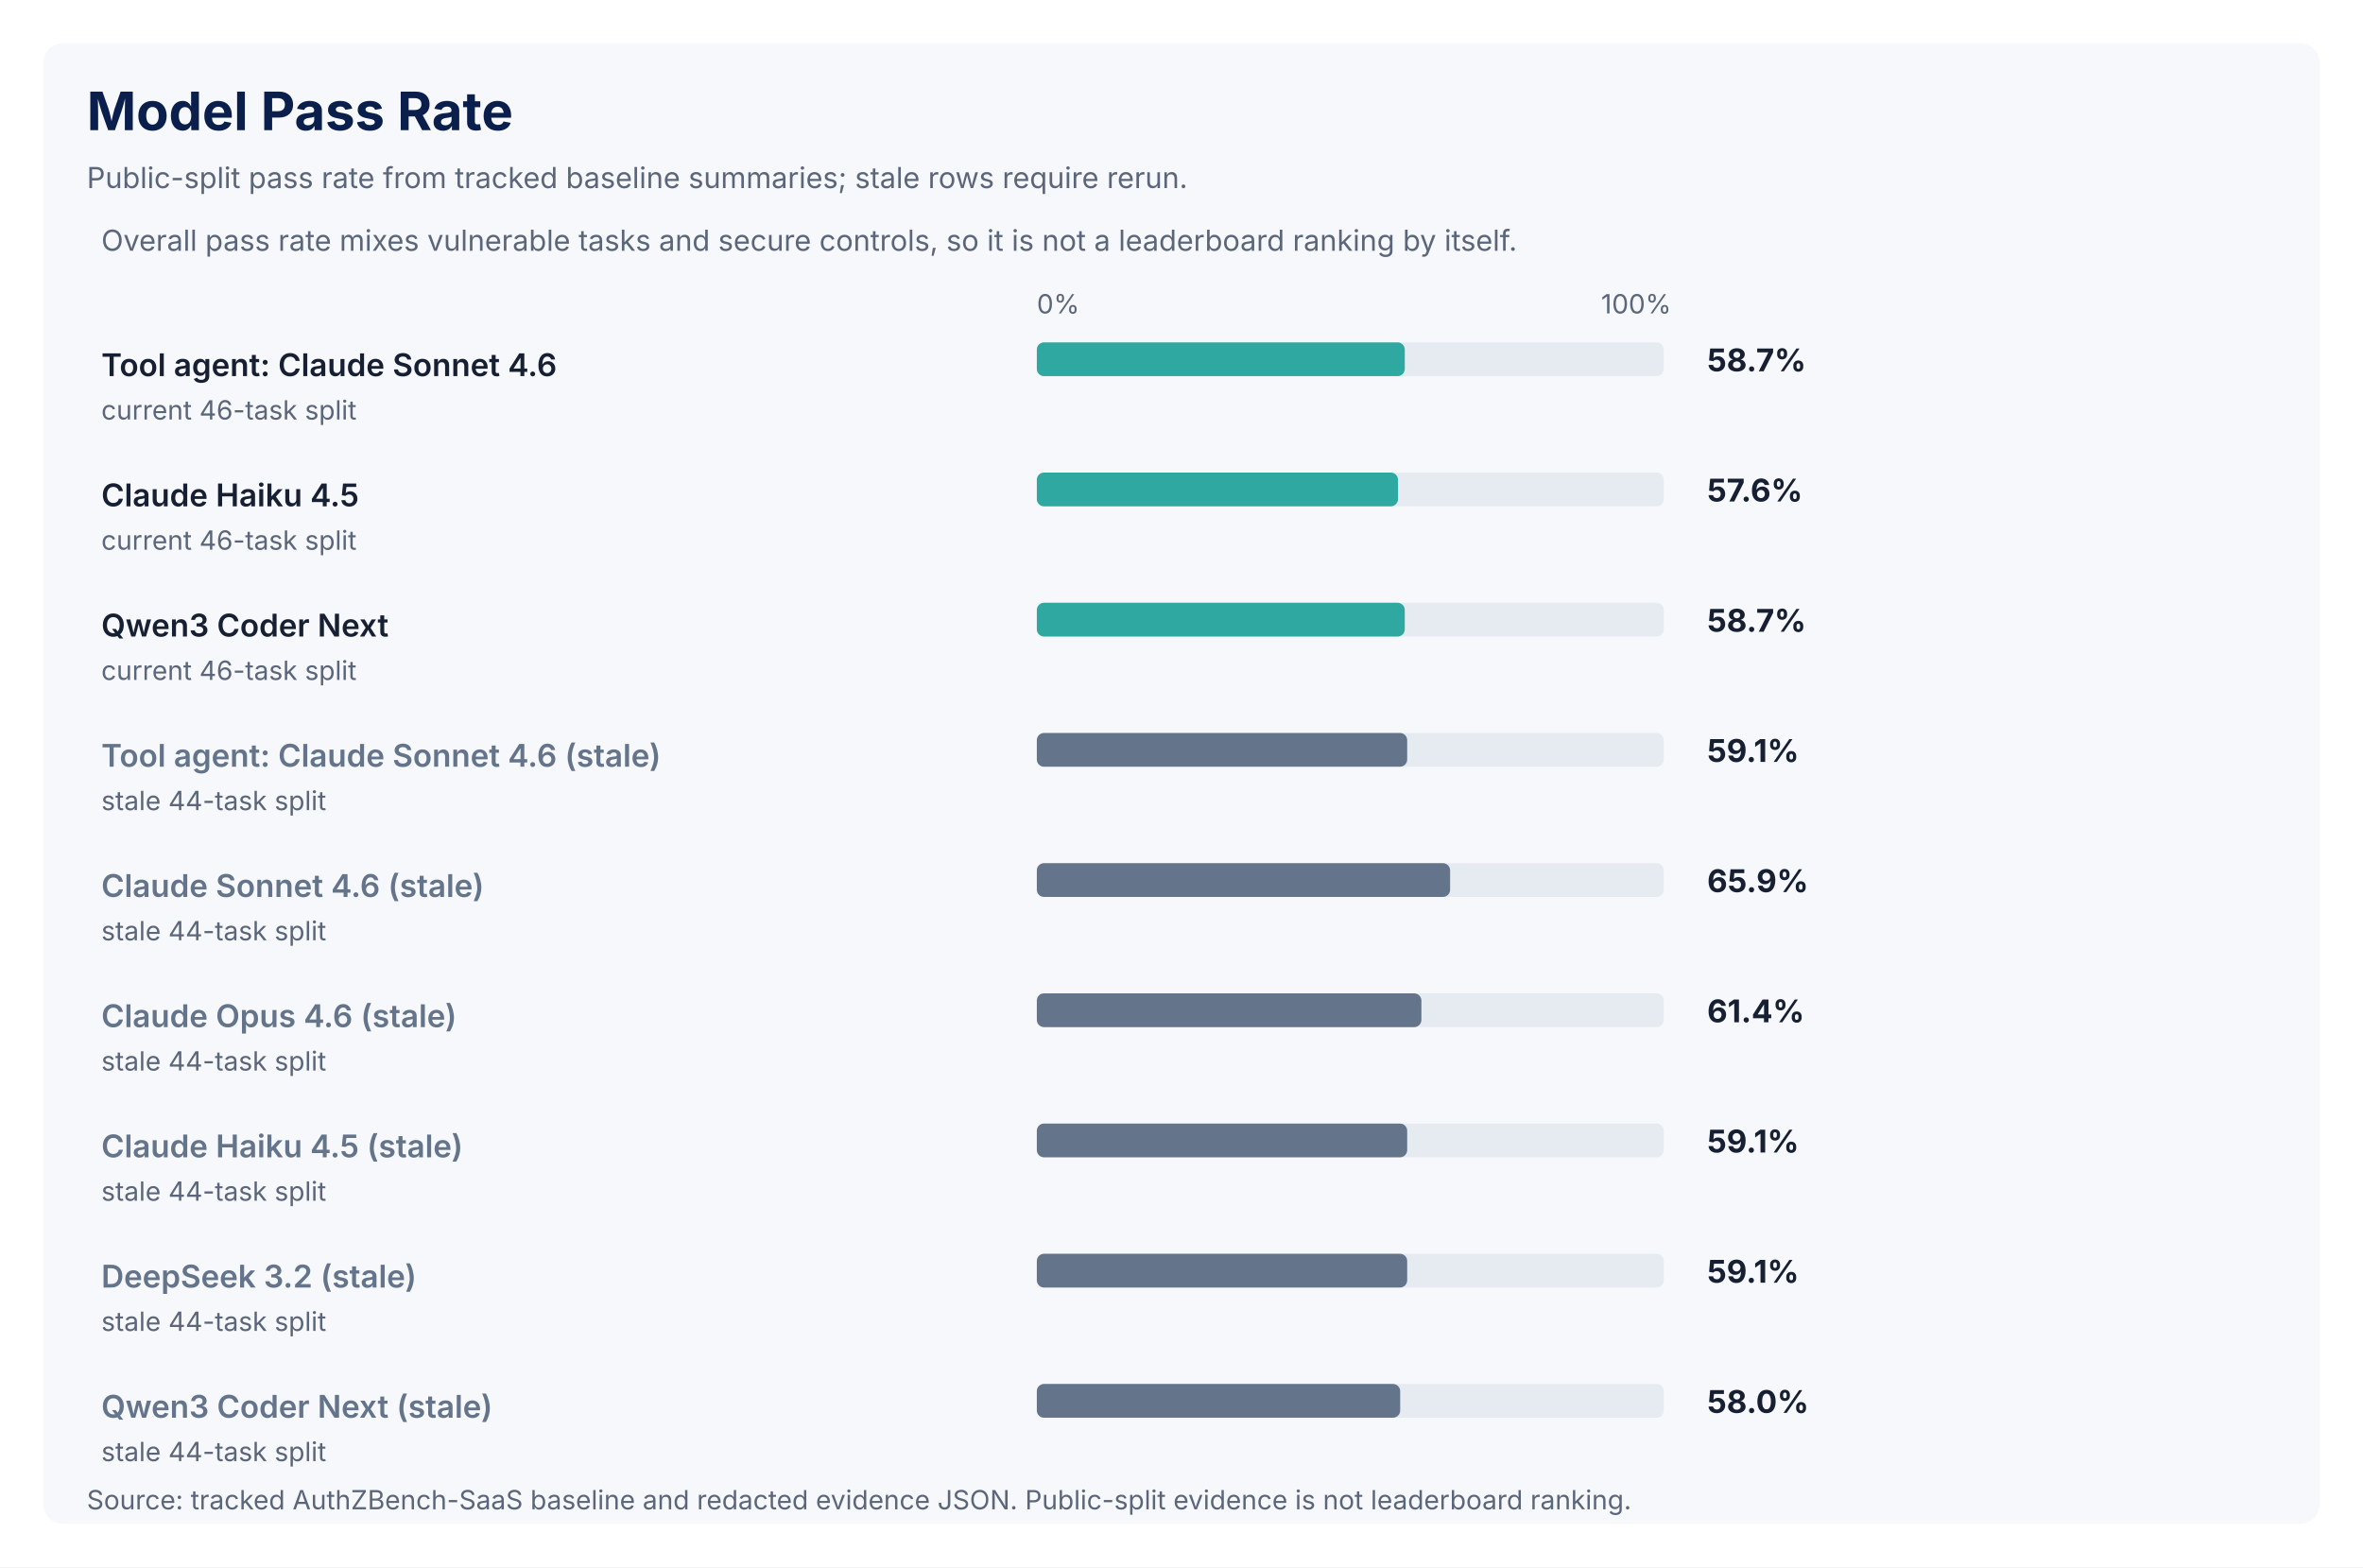
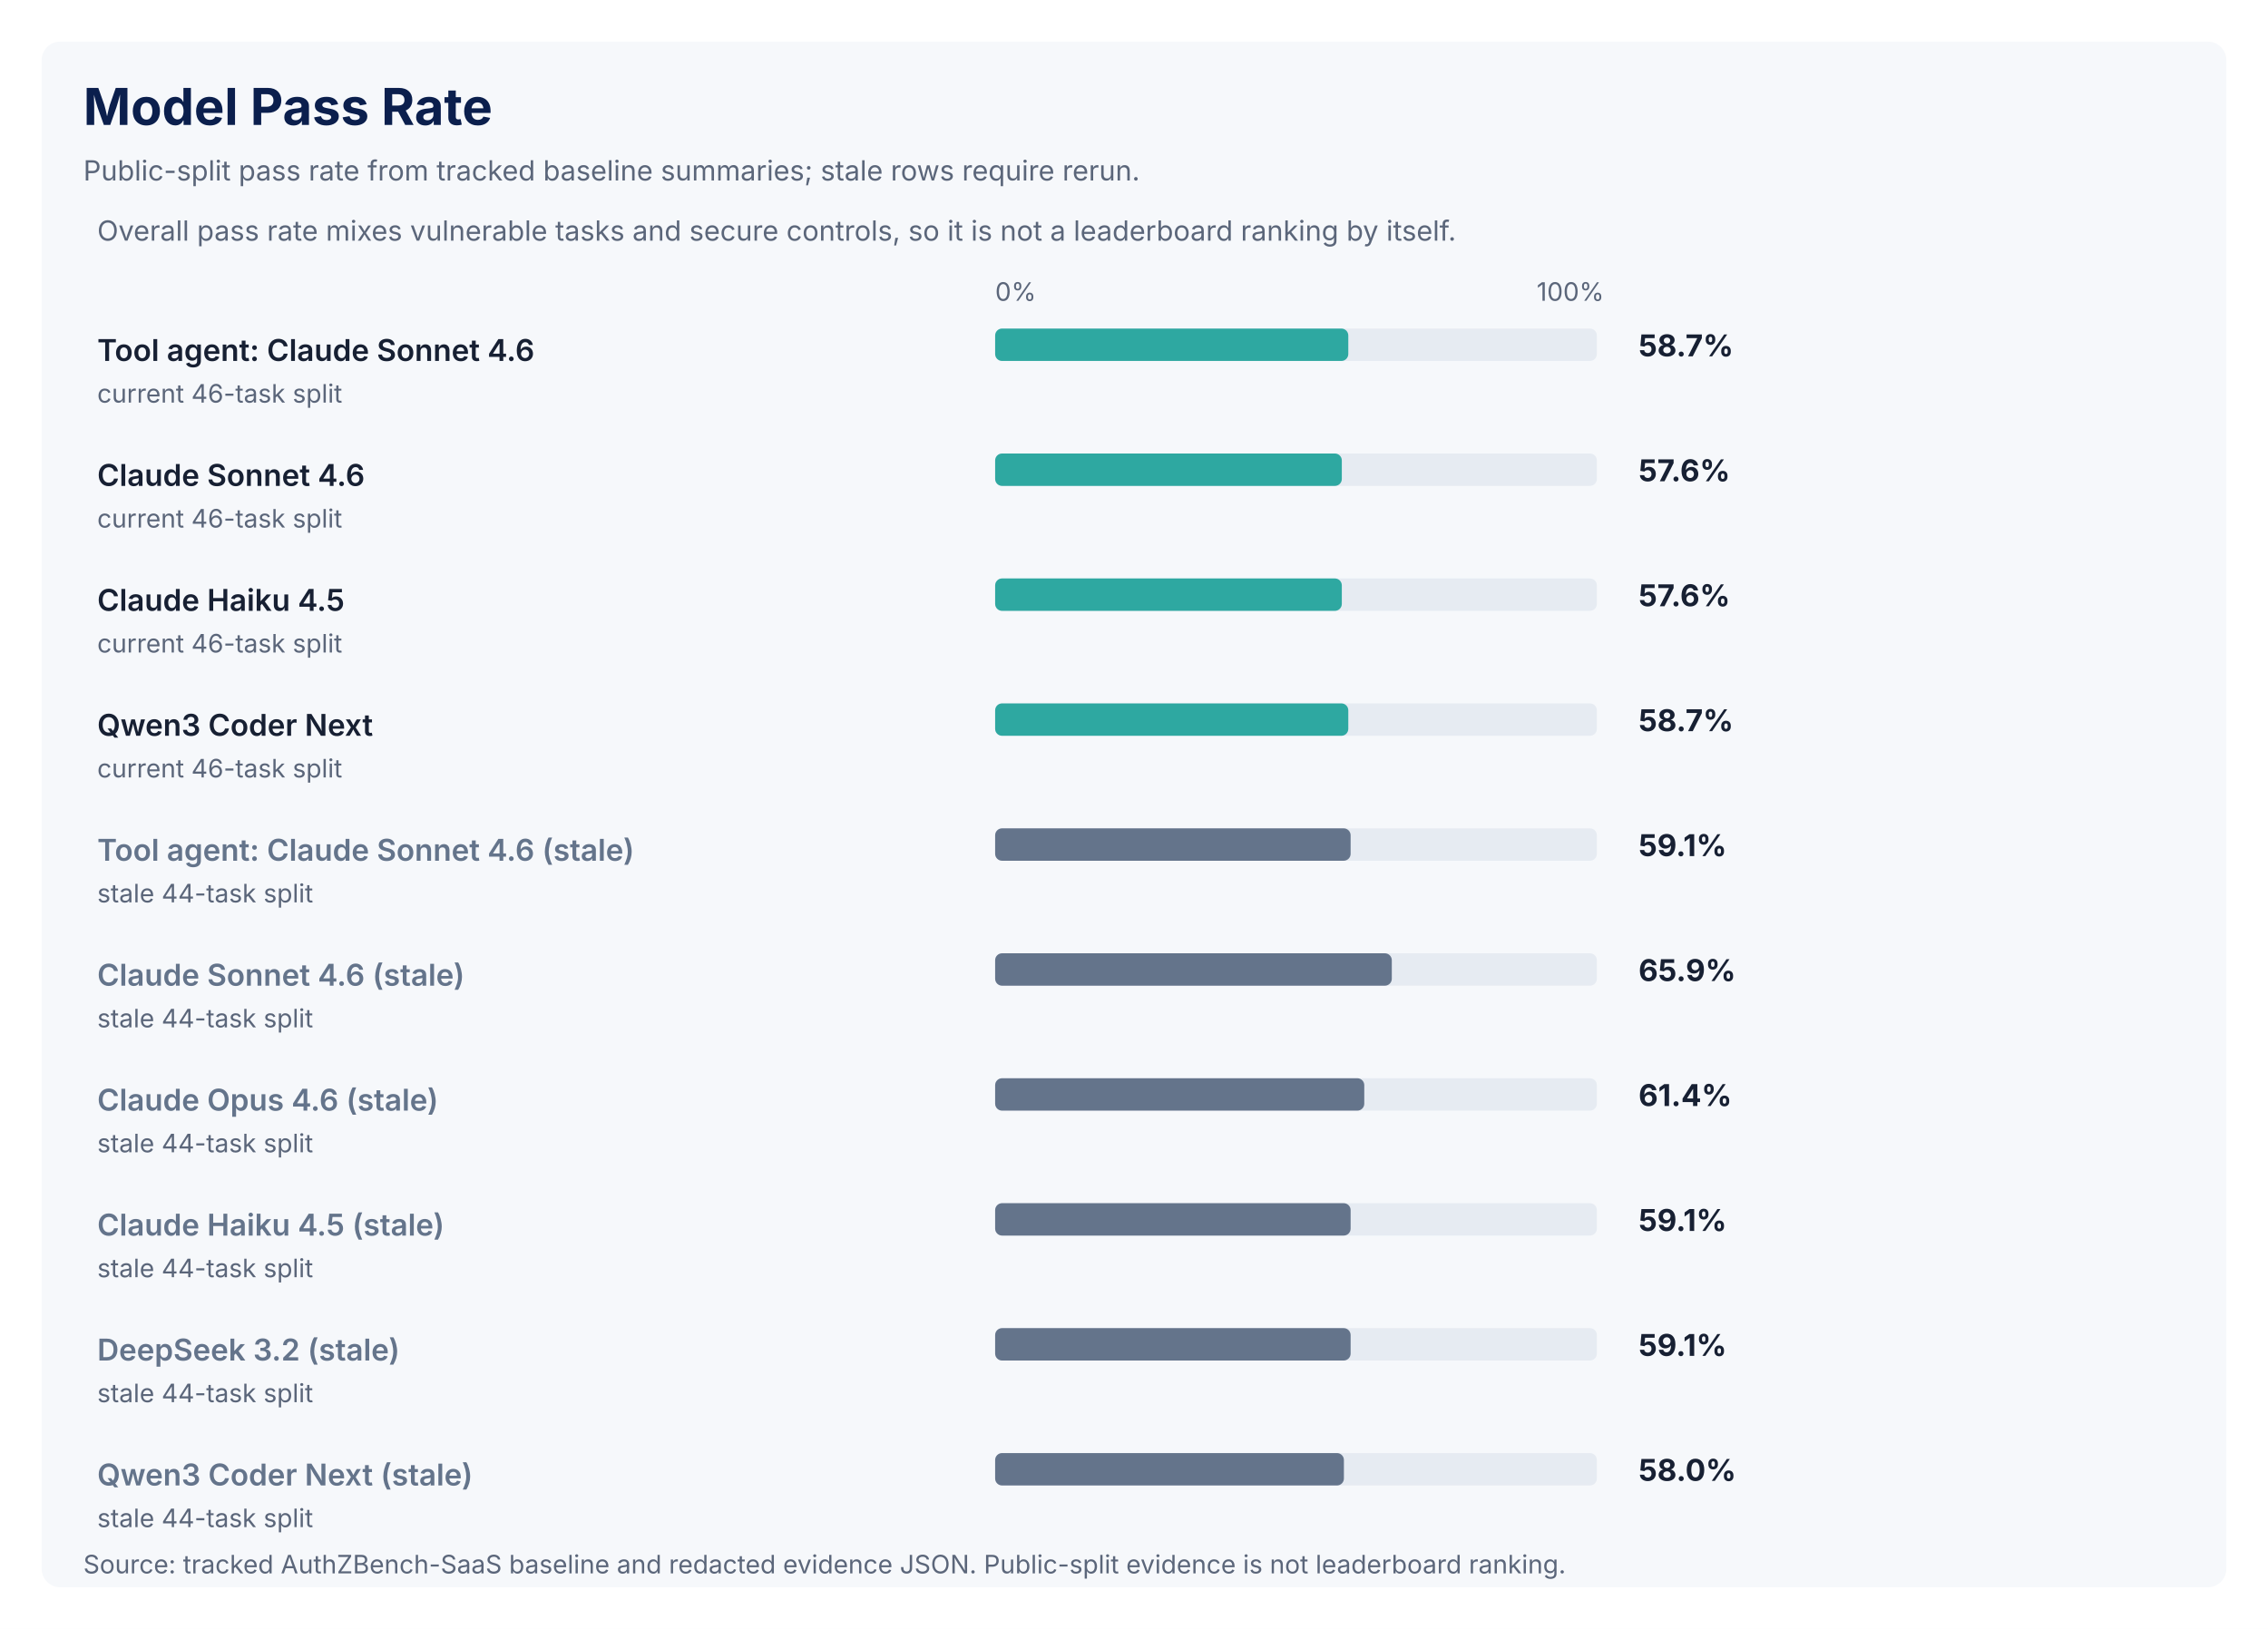
- <svg xmlns="http://www.w3.org/2000/svg" width="980" height="650" viewBox="0 0 980 650" role="img" aria-labelledby="title desc">
-   <rect x="0.0" y="0.0" width="980.0" height="650.0" rx="0" fill="#ffffff" />
-   <rect x="18.0" y="18.0" width="944.0" height="614.0" rx="8" fill="#f6f8fb" />
+ <svg xmlns="http://www.w3.org/2000/svg" width="980" height="704" viewBox="0 0 980 704" role="img" aria-labelledby="title desc">
+   <rect x="0.0" y="0.0" width="980.0" height="704.0" rx="0" fill="#ffffff" />
+   <rect x="18.0" y="18.0" width="944.0" height="668.0" rx="8" fill="#f6f8fb" />
  <text x="36.0" y="54.0" fill="#0b1f4d" font-family="Inter, Arial, sans-serif" font-size="22" font-weight="700">Model Pass Rate</text>
  <text x="36.0" y="78.0" fill="#5b667a" font-family="Inter, Arial, sans-serif" font-size="12" font-weight="400">Public-split pass rate from tracked baseline summaries; stale rows require rerun.</text>
  <text x="42.0" y="104.0" fill="#5b667a" font-family="Inter, Arial, sans-serif" font-size="12" font-weight="400">Overall pass rate mixes vulnerable tasks and secure controls, so it is not a leaderboard ranking by itself.</text>
  <text x="430.0" y="130.0" fill="#5b667a" font-family="Inter, Arial, sans-serif" font-size="11" font-weight="400">0%</text>
  <text x="664.0" y="130.0" fill="#5b667a" font-family="Inter, Arial, sans-serif" font-size="11" font-weight="400">100%</text>
  <text x="42.0" y="156.0" fill="#172033" font-family="Inter, Arial, sans-serif" font-size="13" font-weight="600">Tool agent: Claude Sonnet 4.6</text>
  <text x="42.0" y="174.0" fill="#5b667a" font-family="Inter, Arial, sans-serif" font-size="11" font-weight="400">current 46-task split</text>
  <rect x="430.0" y="142.0" width="260.0" height="14.0" rx="3" fill="#e6ebf2" />
  <rect x="430.0" y="142.0" width="152.6" height="14.0" rx="3" fill="#2ea8a1" />
  <text x="708.0" y="154.0" fill="#172033" font-family="Inter, Arial, sans-serif" font-size="13" font-weight="700">58.7%</text>
-   <text x="42.0" y="210.0" fill="#172033" font-family="Inter, Arial, sans-serif" font-size="13" font-weight="600">Claude Haiku 4.5</text>
+   <text x="42.0" y="210.0" fill="#172033" font-family="Inter, Arial, sans-serif" font-size="13" font-weight="600">Claude Sonnet 4.6</text>
  <text x="42.0" y="228.0" fill="#5b667a" font-family="Inter, Arial, sans-serif" font-size="11" font-weight="400">current 46-task split</text>
  <rect x="430.0" y="196.0" width="260.0" height="14.0" rx="3" fill="#e6ebf2" />
  <rect x="430.0" y="196.0" width="149.8" height="14.0" rx="3" fill="#2ea8a1" />
  <text x="708.0" y="208.0" fill="#172033" font-family="Inter, Arial, sans-serif" font-size="13" font-weight="700">57.6%</text>
-   <text x="42.0" y="264.0" fill="#172033" font-family="Inter, Arial, sans-serif" font-size="13" font-weight="600">Qwen3 Coder Next</text>
+   <text x="42.0" y="264.0" fill="#172033" font-family="Inter, Arial, sans-serif" font-size="13" font-weight="600">Claude Haiku 4.5</text>
  <text x="42.0" y="282.0" fill="#5b667a" font-family="Inter, Arial, sans-serif" font-size="11" font-weight="400">current 46-task split</text>
  <rect x="430.0" y="250.0" width="260.0" height="14.0" rx="3" fill="#e6ebf2" />
-   <rect x="430.0" y="250.0" width="152.6" height="14.0" rx="3" fill="#2ea8a1" />
-   <text x="708.0" y="262.0" fill="#172033" font-family="Inter, Arial, sans-serif" font-size="13" font-weight="700">58.7%</text>
-   <text x="42.0" y="318.0" fill="#64748b" font-family="Inter, Arial, sans-serif" font-size="13" font-weight="600">Tool agent: Claude Sonnet 4.6 (stale)</text>
-   <text x="42.0" y="336.0" fill="#5b667a" font-family="Inter, Arial, sans-serif" font-size="11" font-weight="400">stale 44-task split</text>
+   <rect x="430.0" y="250.0" width="149.8" height="14.0" rx="3" fill="#2ea8a1" />
+   <text x="708.0" y="262.0" fill="#172033" font-family="Inter, Arial, sans-serif" font-size="13" font-weight="700">57.6%</text>
+   <text x="42.0" y="318.0" fill="#172033" font-family="Inter, Arial, sans-serif" font-size="13" font-weight="600">Qwen3 Coder Next</text>
+   <text x="42.0" y="336.0" fill="#5b667a" font-family="Inter, Arial, sans-serif" font-size="11" font-weight="400">current 46-task split</text>
  <rect x="430.0" y="304.0" width="260.0" height="14.0" rx="3" fill="#e6ebf2" />
-   <rect x="430.0" y="304.0" width="153.6" height="14.0" rx="3" fill="#64748b" />
-   <text x="708.0" y="316.0" fill="#172033" font-family="Inter, Arial, sans-serif" font-size="13" font-weight="700">59.1%</text>
-   <text x="42.0" y="372.0" fill="#64748b" font-family="Inter, Arial, sans-serif" font-size="13" font-weight="600">Claude Sonnet 4.6 (stale)</text>
+   <rect x="430.0" y="304.0" width="152.6" height="14.0" rx="3" fill="#2ea8a1" />
+   <text x="708.0" y="316.0" fill="#172033" font-family="Inter, Arial, sans-serif" font-size="13" font-weight="700">58.7%</text>
+   <text x="42.0" y="372.0" fill="#64748b" font-family="Inter, Arial, sans-serif" font-size="13" font-weight="600">Tool agent: Claude Sonnet 4.6 (stale)</text>
  <text x="42.0" y="390.0" fill="#5b667a" font-family="Inter, Arial, sans-serif" font-size="11" font-weight="400">stale 44-task split</text>
  <rect x="430.0" y="358.0" width="260.0" height="14.0" rx="3" fill="#e6ebf2" />
-   <rect x="430.0" y="358.0" width="171.4" height="14.0" rx="3" fill="#64748b" />
-   <text x="708.0" y="370.0" fill="#172033" font-family="Inter, Arial, sans-serif" font-size="13" font-weight="700">65.9%</text>
-   <text x="42.0" y="426.0" fill="#64748b" font-family="Inter, Arial, sans-serif" font-size="13" font-weight="600">Claude Opus 4.6 (stale)</text>
+   <rect x="430.0" y="358.0" width="153.6" height="14.0" rx="3" fill="#64748b" />
+   <text x="708.0" y="370.0" fill="#172033" font-family="Inter, Arial, sans-serif" font-size="13" font-weight="700">59.1%</text>
+   <text x="42.0" y="426.0" fill="#64748b" font-family="Inter, Arial, sans-serif" font-size="13" font-weight="600">Claude Sonnet 4.6 (stale)</text>
  <text x="42.0" y="444.0" fill="#5b667a" font-family="Inter, Arial, sans-serif" font-size="11" font-weight="400">stale 44-task split</text>
  <rect x="430.0" y="412.0" width="260.0" height="14.0" rx="3" fill="#e6ebf2" />
-   <rect x="430.0" y="412.0" width="159.5" height="14.0" rx="3" fill="#64748b" />
-   <text x="708.0" y="424.0" fill="#172033" font-family="Inter, Arial, sans-serif" font-size="13" font-weight="700">61.4%</text>
-   <text x="42.0" y="480.0" fill="#64748b" font-family="Inter, Arial, sans-serif" font-size="13" font-weight="600">Claude Haiku 4.5 (stale)</text>
+   <rect x="430.0" y="412.0" width="171.4" height="14.0" rx="3" fill="#64748b" />
+   <text x="708.0" y="424.0" fill="#172033" font-family="Inter, Arial, sans-serif" font-size="13" font-weight="700">65.9%</text>
+   <text x="42.0" y="480.0" fill="#64748b" font-family="Inter, Arial, sans-serif" font-size="13" font-weight="600">Claude Opus 4.6 (stale)</text>
  <text x="42.0" y="498.0" fill="#5b667a" font-family="Inter, Arial, sans-serif" font-size="11" font-weight="400">stale 44-task split</text>
  <rect x="430.0" y="466.0" width="260.0" height="14.0" rx="3" fill="#e6ebf2" />
-   <rect x="430.0" y="466.0" width="153.6" height="14.0" rx="3" fill="#64748b" />
-   <text x="708.0" y="478.0" fill="#172033" font-family="Inter, Arial, sans-serif" font-size="13" font-weight="700">59.1%</text>
-   <text x="42.0" y="534.0" fill="#64748b" font-family="Inter, Arial, sans-serif" font-size="13" font-weight="600">DeepSeek 3.2 (stale)</text>
+   <rect x="430.0" y="466.0" width="159.5" height="14.0" rx="3" fill="#64748b" />
+   <text x="708.0" y="478.0" fill="#172033" font-family="Inter, Arial, sans-serif" font-size="13" font-weight="700">61.4%</text>
+   <text x="42.0" y="534.0" fill="#64748b" font-family="Inter, Arial, sans-serif" font-size="13" font-weight="600">Claude Haiku 4.5 (stale)</text>
  <text x="42.0" y="552.0" fill="#5b667a" font-family="Inter, Arial, sans-serif" font-size="11" font-weight="400">stale 44-task split</text>
  <rect x="430.0" y="520.0" width="260.0" height="14.0" rx="3" fill="#e6ebf2" />
  <rect x="430.0" y="520.0" width="153.6" height="14.0" rx="3" fill="#64748b" />
  <text x="708.0" y="532.0" fill="#172033" font-family="Inter, Arial, sans-serif" font-size="13" font-weight="700">59.1%</text>
-   <text x="42.0" y="588.0" fill="#64748b" font-family="Inter, Arial, sans-serif" font-size="13" font-weight="600">Qwen3 Coder Next (stale)</text>
+   <text x="42.0" y="588.0" fill="#64748b" font-family="Inter, Arial, sans-serif" font-size="13" font-weight="600">DeepSeek 3.2 (stale)</text>
  <text x="42.0" y="606.0" fill="#5b667a" font-family="Inter, Arial, sans-serif" font-size="11" font-weight="400">stale 44-task split</text>
  <rect x="430.0" y="574.0" width="260.0" height="14.0" rx="3" fill="#e6ebf2" />
-   <rect x="430.0" y="574.0" width="150.7" height="14.0" rx="3" fill="#64748b" />
-   <text x="708.0" y="586.0" fill="#172033" font-family="Inter, Arial, sans-serif" font-size="13" font-weight="700">58.0%</text>
-   <text x="36.0" y="626.0" fill="#5b667a" font-family="Inter, Arial, sans-serif" font-size="11" font-weight="400">Source: tracked AuthZBench-SaaS baseline and redacted evidence JSON. Public-split evidence is not leaderboard ranking.</text>
+   <rect x="430.0" y="574.0" width="153.6" height="14.0" rx="3" fill="#64748b" />
+   <text x="708.0" y="586.0" fill="#172033" font-family="Inter, Arial, sans-serif" font-size="13" font-weight="700">59.1%</text>
+   <text x="42.0" y="642.0" fill="#64748b" font-family="Inter, Arial, sans-serif" font-size="13" font-weight="600">Qwen3 Coder Next (stale)</text>
+   <text x="42.0" y="660.0" fill="#5b667a" font-family="Inter, Arial, sans-serif" font-size="11" font-weight="400">stale 44-task split</text>
+   <rect x="430.0" y="628.0" width="260.0" height="14.0" rx="3" fill="#e6ebf2" />
+   <rect x="430.0" y="628.0" width="150.7" height="14.0" rx="3" fill="#64748b" />
+   <text x="708.0" y="640.0" fill="#172033" font-family="Inter, Arial, sans-serif" font-size="13" font-weight="700">58.0%</text>
+   <text x="36.0" y="680.0" fill="#5b667a" font-family="Inter, Arial, sans-serif" font-size="11" font-weight="400">Source: tracked AuthZBench-SaaS baseline and redacted evidence JSON. Public-split evidence is not leaderboard ranking.</text>
</svg>
